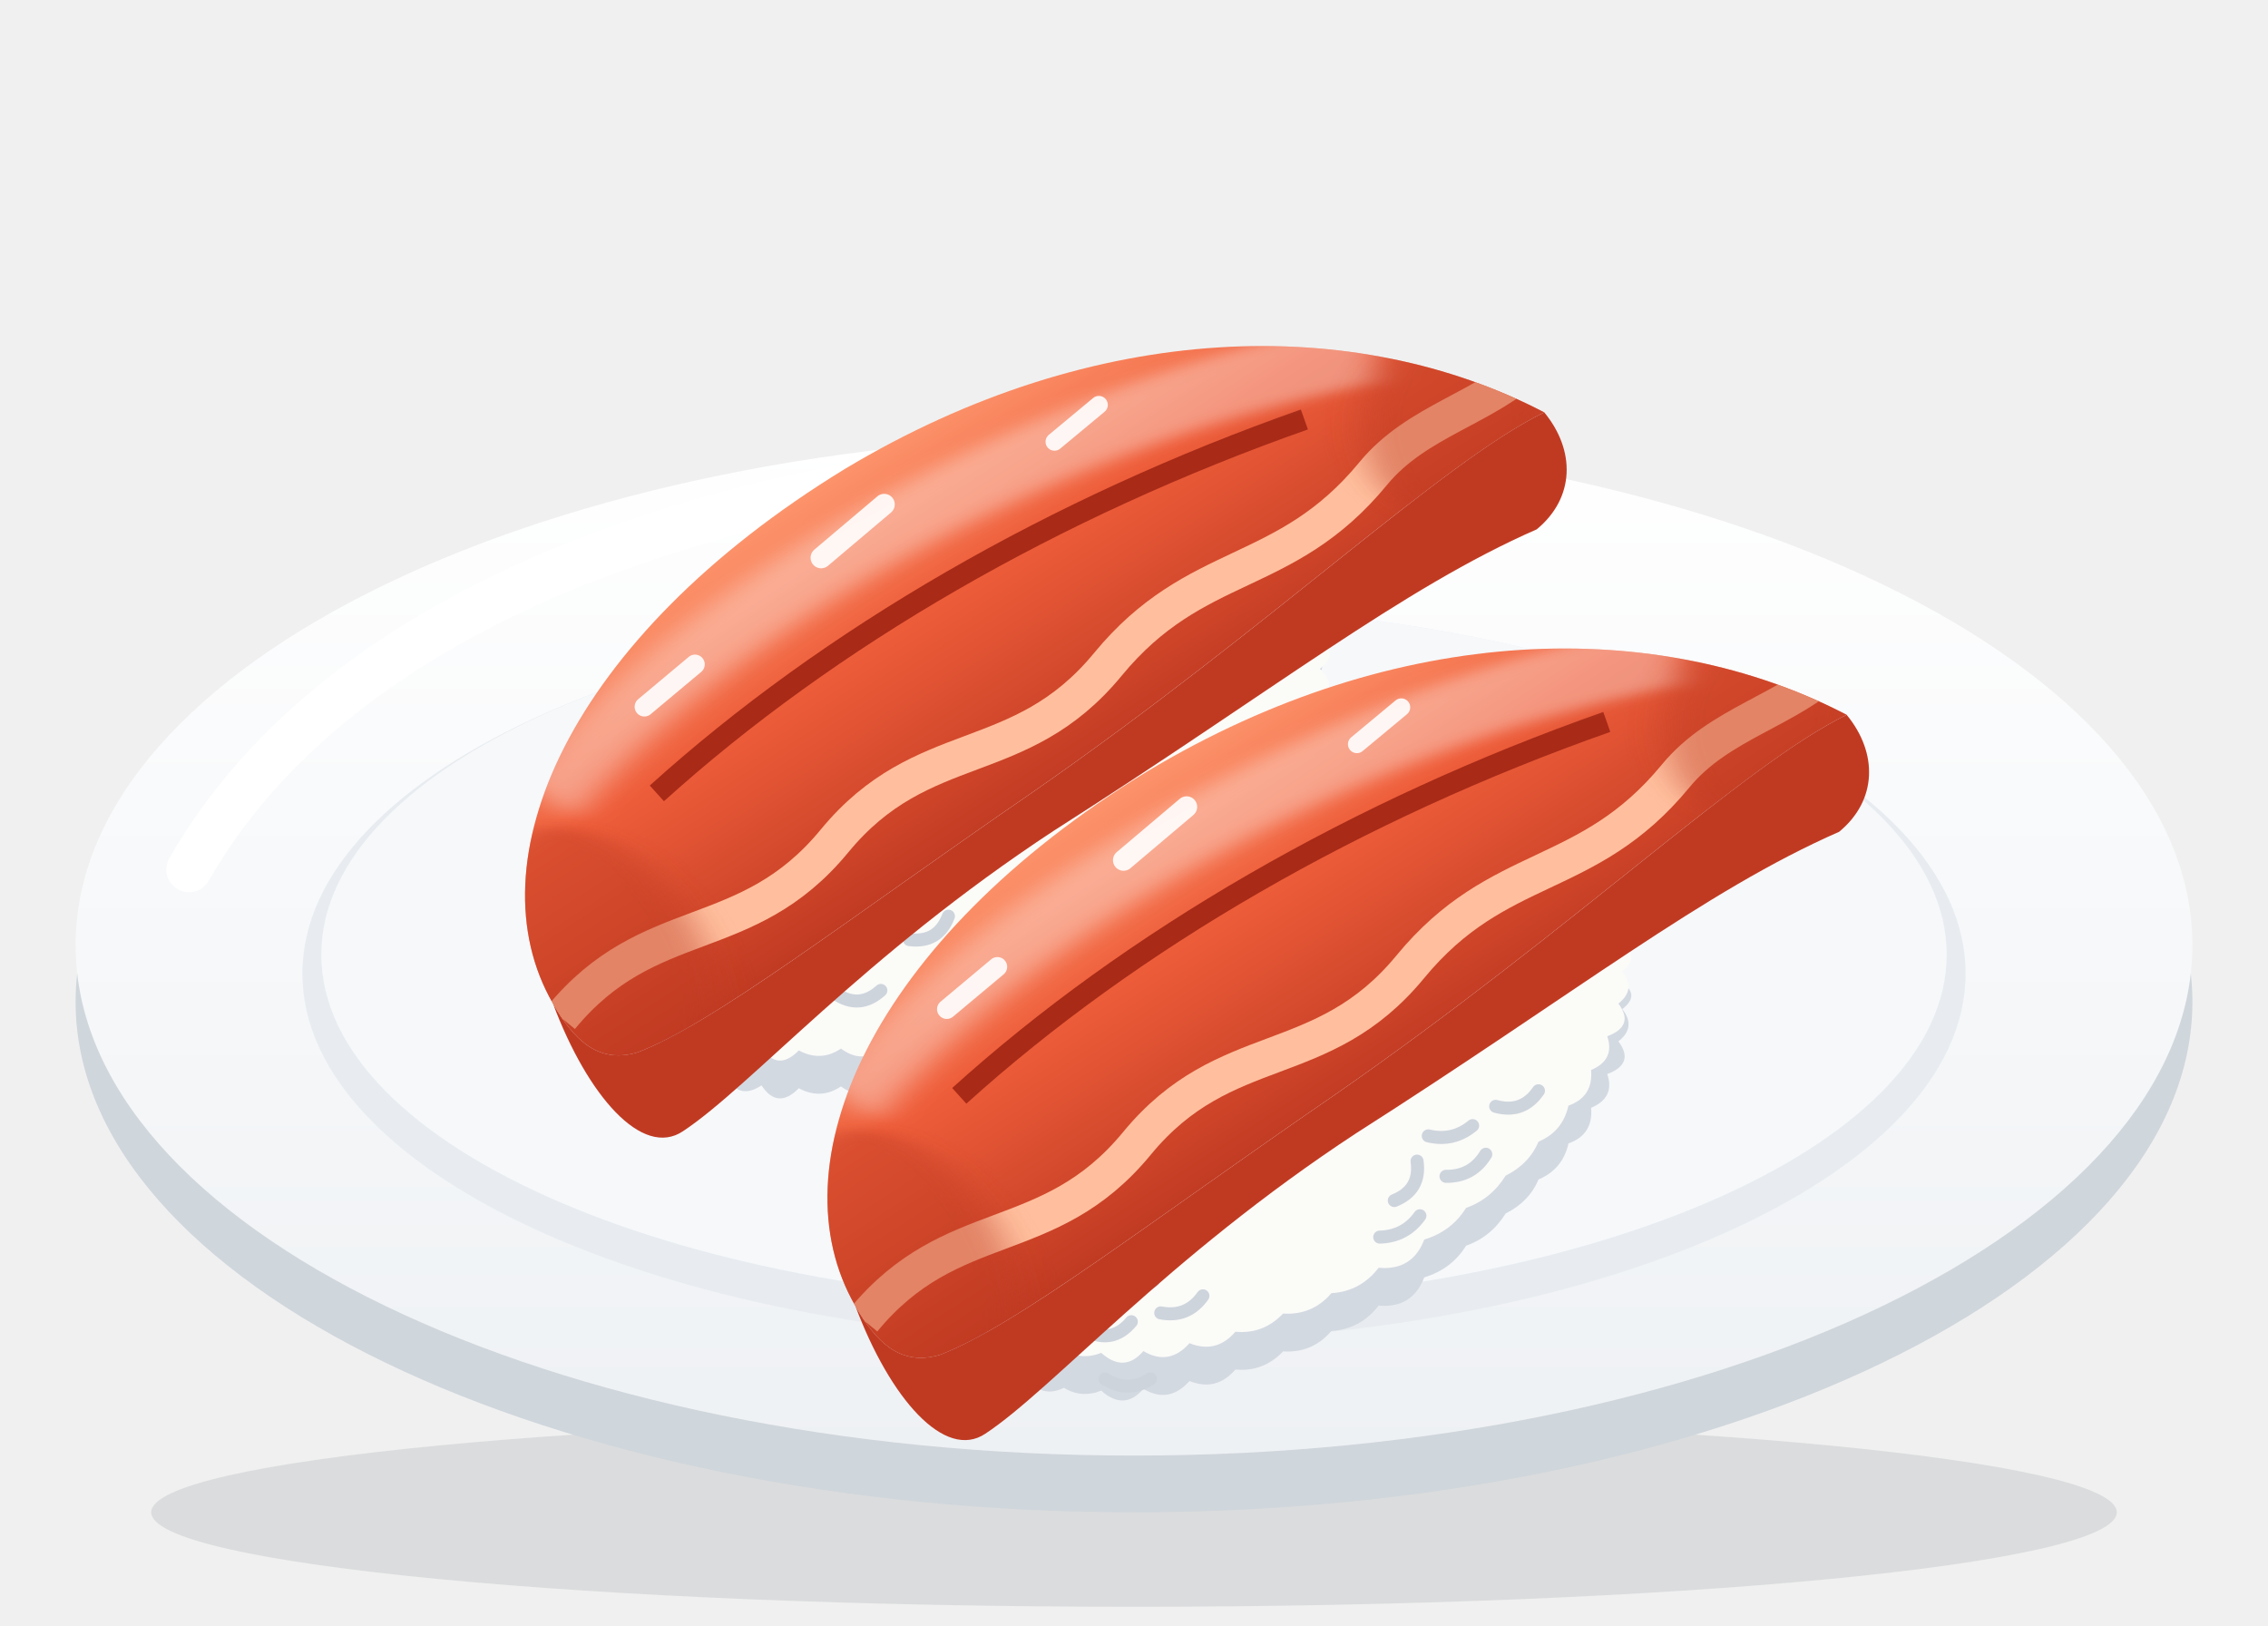
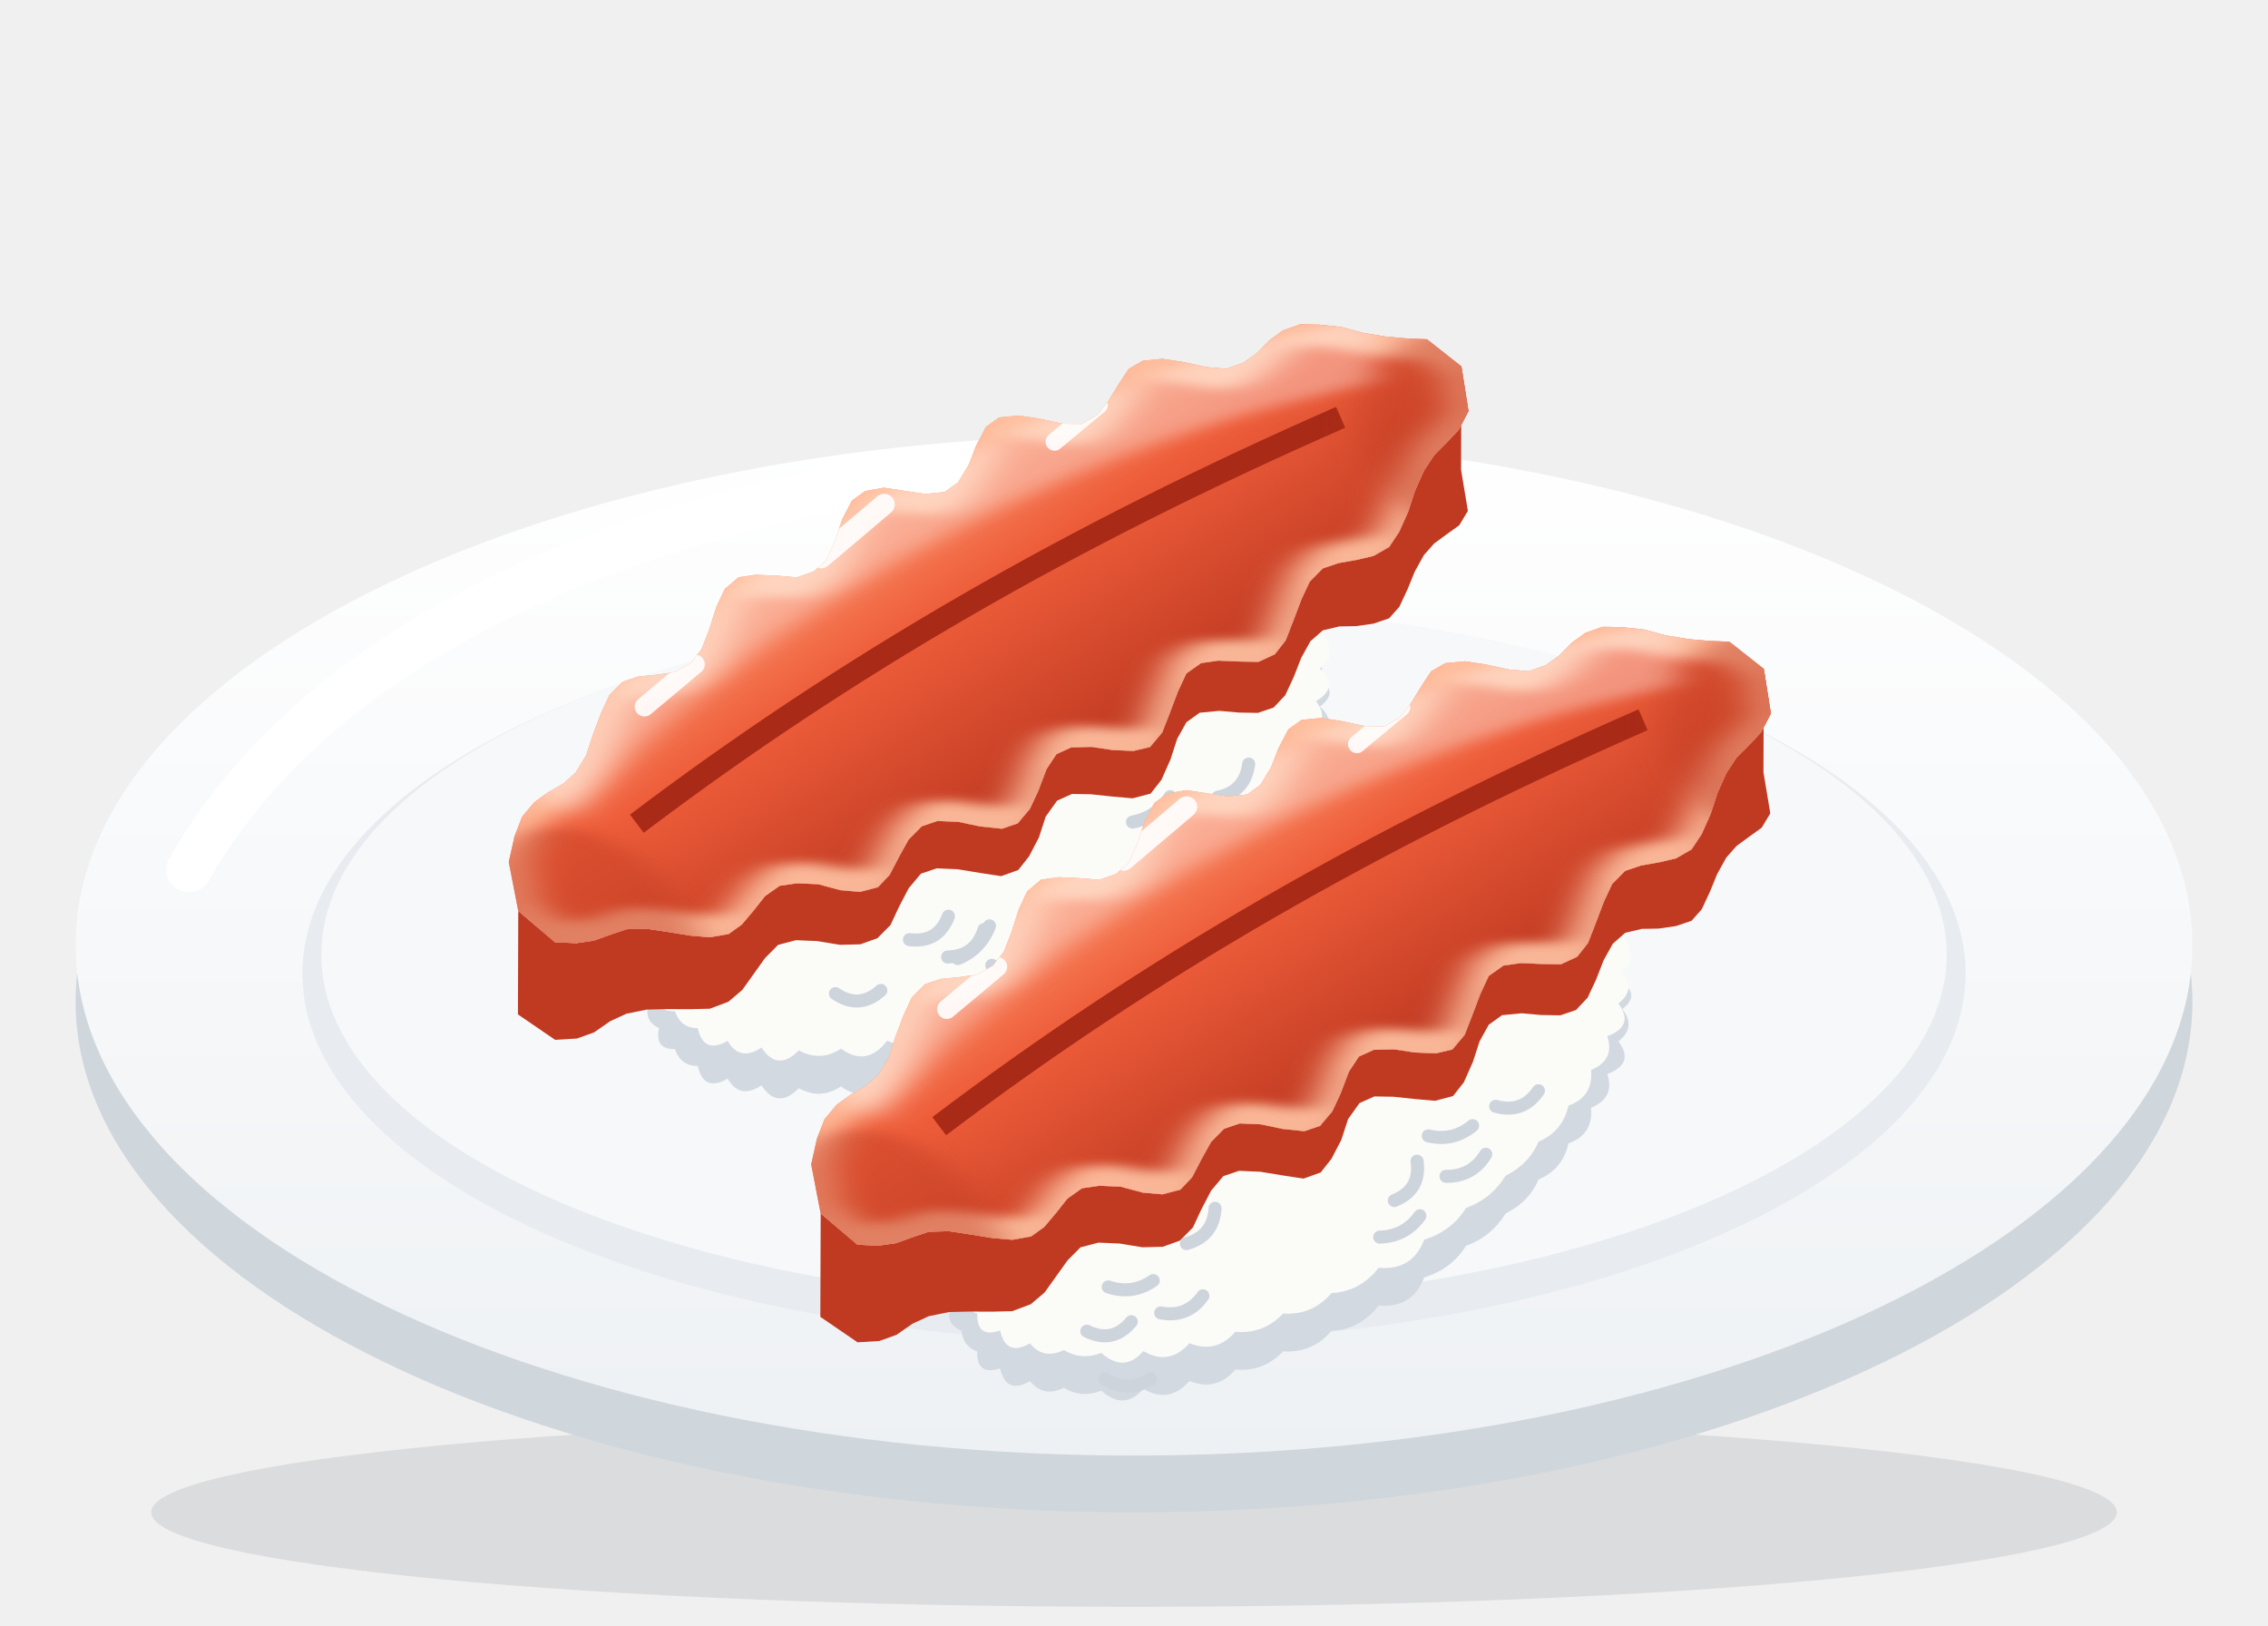
<svg xmlns="http://www.w3.org/2000/svg" viewBox="0 10 120 86">
  <defs>
    <filter id="soft" x="-20%" y="-50%" width="140%" height="200%">
      <feGaussianBlur stdDeviation="0.8" />
    </filter>
    <linearGradient id="plate" x1="0" y1="0" x2="0" y2="1">
      <stop offset="0" stop-color="#ffffff" />
      <stop offset="1" stop-color="#eef1f4" />
    </linearGradient>
    <linearGradient id="t" x1="0" y1="0" x2="0.15" y2="1">
      <stop offset="0" stop-color="#ff9d74" />
      <stop offset="0.45" stop-color="#ee5d3a" />
      <stop offset="1" stop-color="#c03a22" />
    </linearGradient>
  </defs>
  <ellipse cx="60" cy="90" rx="52" ry="5" fill="#1c2b36" opacity="0.10" />
  <ellipse cx="60" cy="63" rx="56" ry="27" fill="#cfd6dc" />
  <ellipse cx="60" cy="60" rx="56" ry="27" fill="url(#plate)" />
  <ellipse cx="60" cy="61.5" rx="44" ry="19.5" fill="#e8ecf0" />
  <ellipse cx="60" cy="60.5" rx="43" ry="18.5" fill="#f6f8fa" />
  <path d="M10 56 C18 42 38 35 60 34" fill="none" stroke="#fff" stroke-width="2.4" stroke-linecap="round" />
  <g transform="translate(52 54.5) rotate(-30) scale(0.86)">
    <path d="M23 0 Q24.2 1 22.8 1.6 Q23.7 3 22.1 3.2 Q22.6 4.8 20.9 4.8 Q21.1 6.5 19.3 6.2 Q19.2 8 17.4 7.5 Q16.7 9 15.1 8.7 Q14.2 10.2 12.4 9.7 Q11.2 10.8 9.6 10.5 Q8.2 11.8 6.5 11 Q5 12.3 3.3 11.4 Q1.7 12.5 0 11.5 Q-1.7 12.7 -3.3 11.4 Q-5 12.3 -6.5 11 Q-8.3 12.1 -9.6 10.5 Q-11.3 11.1 -12.4 9.7 Q-14.3 10.5 -15.1 8.7 Q-16.6 8.8 -17.4 7.5 Q-19.2 8 -19.3 6.2 Q-20.9 6.3 -20.9 4.8 Q-22.6 4.8 -22.1 3.2 Q-23 2.7 -22.8 1.6 Q-23.9 1 -23 0 Q-23.6 -0.9 -22.8 -1.6 Q-23.6 -2.9 -22.1 -3.2 Q-22.3 -4.6 -20.9 -4.8 Q-20.6 -6 -19.3 -6.2 Q-18.8 -7.5 -17.4 -7.5 Q-16.8 -9.3 -15.1 -8.7 Q-14.2 -10.5 -12.4 -9.7 Q-11.3 -11 -9.6 -10.5 Q-8.2 -11.4 -6.5 -11 Q-5 -12 -3.3 -11.4 Q-1.7 -12.3 -0 -11.5 Q1.7 -12.5 3.3 -11.4 Q4.9 -11.7 6.5 -11 Q8.3 -12.2 9.6 -10.5 Q11.2 -10.9 12.4 -9.7 Q14.2 -10.4 15.1 -8.7 Q16.5 -8.6 17.4 -7.5 Q19 -7.8 19.3 -6.2 Q20.7 -6.1 20.9 -4.8 Q21.9 -4.3 22.1 -3.2 Q23.7 -3 22.8 -1.6 Q24.3 -1 23 0 Z" fill="#d3d9e1" />
  </g>
  <g transform="translate(52 52.5) rotate(-30) scale(0.86)">
    <path d="M23 0 Q24.2 1 22.8 1.6 Q23.7 3 22.1 3.2 Q22.6 4.8 20.9 4.8 Q21.1 6.5 19.3 6.2 Q19.2 8 17.4 7.5 Q16.7 9 15.1 8.7 Q14.2 10.2 12.4 9.7 Q11.2 10.8 9.6 10.5 Q8.2 11.8 6.5 11 Q5 12.3 3.3 11.4 Q1.7 12.5 0 11.5 Q-1.7 12.7 -3.3 11.4 Q-5 12.3 -6.5 11 Q-8.3 12.1 -9.6 10.5 Q-11.3 11.1 -12.4 9.7 Q-14.3 10.5 -15.1 8.7 Q-16.6 8.8 -17.4 7.5 Q-19.2 8 -19.3 6.2 Q-20.9 6.3 -20.9 4.8 Q-22.6 4.8 -22.1 3.2 Q-23 2.7 -22.8 1.6 Q-23.9 1 -23 0 Q-23.6 -0.9 -22.8 -1.6 Q-23.6 -2.9 -22.1 -3.2 Q-22.3 -4.6 -20.9 -4.8 Q-20.6 -6 -19.3 -6.2 Q-18.8 -7.5 -17.4 -7.5 Q-16.8 -9.3 -15.1 -8.7 Q-14.2 -10.5 -12.4 -9.7 Q-11.3 -11 -9.6 -10.5 Q-8.2 -11.4 -6.5 -11 Q-5 -12 -3.3 -11.4 Q-1.7 -12.3 -0 -11.5 Q1.7 -12.5 3.3 -11.4 Q4.9 -11.7 6.5 -11 Q8.3 -12.2 9.6 -10.5 Q11.2 -10.9 12.4 -9.7 Q14.2 -10.4 15.1 -8.7 Q16.5 -8.6 17.4 -7.5 Q19 -7.8 19.3 -6.2 Q20.7 -6.1 20.9 -4.8 Q21.9 -4.3 22.1 -3.2 Q23.7 -3 22.8 -1.6 Q24.3 -1 23 0 Z" fill="#fbfbf8" />
  </g>
  <g transform="translate(52 50.5) rotate(-30) scale(0.86)">
    <path d="M23 0 Q24.2 1 22.8 1.6 Q23.7 3 22.1 3.2 Q22.6 4.8 20.9 4.8 Q21.1 6.5 19.3 6.2 Q19.2 8 17.4 7.5 Q16.7 9 15.1 8.7 Q14.2 10.2 12.4 9.7 Q11.2 10.8 9.6 10.5 Q8.2 11.8 6.5 11 Q5 12.3 3.3 11.4 Q1.7 12.5 0 11.5 Q-1.7 12.7 -3.3 11.4 Q-5 12.3 -6.5 11 Q-8.3 12.1 -9.6 10.5 Q-11.3 11.1 -12.4 9.7 Q-14.3 10.5 -15.1 8.7 Q-16.6 8.8 -17.4 7.5 Q-19.2 8 -19.3 6.2 Q-20.9 6.3 -20.9 4.8 Q-22.6 4.8 -22.1 3.2 Q-23 2.7 -22.8 1.6 Q-23.9 1 -23 0 Q-23.6 -0.9 -22.8 -1.6 Q-23.6 -2.9 -22.1 -3.2 Q-22.3 -4.6 -20.9 -4.8 Q-20.6 -6 -19.3 -6.2 Q-18.8 -7.5 -17.4 -7.5 Q-16.8 -9.3 -15.1 -8.7 Q-14.2 -10.5 -12.4 -9.7 Q-11.3 -11 -9.6 -10.5 Q-8.2 -11.4 -6.5 -11 Q-5 -12 -3.3 -11.4 Q-1.7 -12.3 -0 -11.5 Q1.7 -12.5 3.3 -11.4 Q4.9 -11.7 6.5 -11 Q8.3 -12.2 9.6 -10.5 Q11.2 -10.9 12.4 -9.7 Q14.2 -10.4 15.1 -8.7 Q16.5 -8.6 17.4 -7.5 Q19 -7.8 19.3 -6.2 Q20.7 -6.1 20.9 -4.8 Q21.9 -4.3 22.1 -3.2 Q23.7 -3 22.8 -1.6 Q24.3 -1 23 0 Z" fill="#fbfbf8" />
  </g>
  <g transform="translate(52 48.5) rotate(-30) scale(0.86)">
    <path d="M23 0 Q24.2 1 22.8 1.6 Q23.7 3 22.1 3.2 Q22.6 4.8 20.9 4.8 Q21.1 6.5 19.3 6.2 Q19.2 8 17.4 7.5 Q16.7 9 15.1 8.7 Q14.2 10.2 12.4 9.7 Q11.2 10.8 9.6 10.5 Q8.2 11.8 6.5 11 Q5 12.3 3.3 11.4 Q1.7 12.5 0 11.5 Q-1.7 12.7 -3.3 11.4 Q-5 12.3 -6.5 11 Q-8.3 12.1 -9.6 10.5 Q-11.3 11.1 -12.4 9.7 Q-14.3 10.5 -15.1 8.7 Q-16.6 8.8 -17.4 7.5 Q-19.2 8 -19.3 6.2 Q-20.9 6.3 -20.9 4.8 Q-22.6 4.8 -22.1 3.2 Q-23 2.7 -22.8 1.6 Q-23.9 1 -23 0 Q-23.6 -0.9 -22.8 -1.6 Q-23.6 -2.9 -22.1 -3.2 Q-22.3 -4.6 -20.9 -4.8 Q-20.6 -6 -19.3 -6.2 Q-18.8 -7.5 -17.4 -7.5 Q-16.8 -9.3 -15.1 -8.7 Q-14.2 -10.5 -12.4 -9.7 Q-11.3 -11 -9.6 -10.5 Q-8.2 -11.4 -6.5 -11 Q-5 -12 -3.3 -11.4 Q-1.7 -12.3 -0 -11.5 Q1.7 -12.5 3.3 -11.4 Q4.9 -11.7 6.5 -11 Q8.3 -12.2 9.6 -10.5 Q11.2 -10.9 12.4 -9.7 Q14.2 -10.4 15.1 -8.7 Q16.5 -8.6 17.4 -7.5 Q19 -7.8 19.3 -6.2 Q20.7 -6.1 20.9 -4.8 Q21.9 -4.3 22.1 -3.2 Q23.7 -3 22.8 -1.6 Q24.3 -1 23 0 Z" fill="#fbfbf8" />
  </g>
  <g transform="translate(52 52.5) rotate(-30) scale(0.86)">
    <path d="M9.6 9.4 q1.4 1.2 2.8 0" transform="rotate(-25 9.6 9.4)" fill="none" stroke="#cdd4dc" stroke-width="0.8" stroke-linecap="round" />
    <path d="M12.7 6.9 q1.4 1 2.8 0" transform="rotate(-17 12.7 6.9)" fill="none" stroke="#cdd4dc" stroke-width="0.8" stroke-linecap="round" />
    <path d="M-4.5 8.9 q1.4 0.8 2.8 0" transform="rotate(30 -4.5 8.9)" fill="none" stroke="#cdd4dc" stroke-width="0.8" stroke-linecap="round" />
    <path d="M9.1 7.6 q1.4 1.1 2.8 0" transform="rotate(6 9.1 7.6)" fill="none" stroke="#cdd4dc" stroke-width="0.8" stroke-linecap="round" />
    <path d="M-8.1 5 q1.4 1.1 2.8 0" transform="rotate(-1 -8.1 5)" fill="none" stroke="#cdd4dc" stroke-width="0.8" stroke-linecap="round" />
    <path d="M1.2 9.3 q1.4 0.6 2.8 0" transform="rotate(4 1.2 9.3)" fill="none" stroke="#cdd4dc" stroke-width="0.8" stroke-linecap="round" />
    <path d="M-6.6 7.1 q1.4 1 2.8 0" transform="rotate(-7 -6.6 7.1)" fill="none" stroke="#cdd4dc" stroke-width="0.8" stroke-linecap="round" />
    <path d="M-13.7 5.6 q1.4 1.1 2.8 0" transform="rotate(26 -13.7 5.6)" fill="none" stroke="#cdd4dc" stroke-width="0.8" stroke-linecap="round" />
    <path d="M7.4 5.6 q1.4 0.6 2.8 0" transform="rotate(-4 7.4 5.6)" fill="none" stroke="#cdd4dc" stroke-width="0.8" stroke-linecap="round" />
    <path d="M-6.1 7.5 q1.4 0.6 2.8 0" transform="rotate(-16 -6.1 7.5)" fill="none" stroke="#cdd4dc" stroke-width="0.8" stroke-linecap="round" />
  </g>
  <g transform="translate(52 44) rotate(-30) scale(0.86)">
-     <path d="M-34 6 C-34 8.5 -33.5 10.6 -31 11.2 C-26 12 -16 10.6 -2 9.5 C16 8 30 4.5 37 5 C37.5 8 36 10.5 33 11 C24 10 14 11.5 -2 12.2 C-16 13 -26 16.5 -31 16.8 C-34 17 -35 12 -34 6 Z" fill="#c03a22" />
+     <path d="M-33 0 L-32 2.8 L-30.9 3.5 L-29.9 3.9 L-28.8 4.1 L-27.8 4.3 L-26.7 4.9 L-25.7 5.7 L-24.6 6.6 L-23.6 7.3 L-22.5 7.7 L-21.5 7.6 L-20.4 7.2 L-19.4 6.8 L-18.3 6.7 L-17.3 7.1 L-16.2 7.8 L-15.2 8.8 L-14.2 9.5 L-13.1 9.8 L-12.1 9.5 L-11 8.8 L-10 8.2 L-8.9 7.9 L-7.9 8.1 L-6.8 8.8 L-5.8 9.7 L-4.7 10.5 L-3.7 10.7 L-2.6 10.3 L-1.6 9.6 L-0.5 8.7 L0.5 8.2 L1.5 8.3 L2.6 8.9 L3.6 9.7 L4.7 10.4 L5.7 10.7 L6.8 10.3 L7.8 9.5 L8.9 8.6 L9.9 7.9 L11 7.8 L12 8.2 L13.1 8.9 L14.1 9.5 L15.2 9.6 L16.2 9.2 L17.2 8.4 L18.3 7.5 L19.3 6.8 L20.4 6.5 L21.4 6.7 L22.5 7.1 L23.5 7.4 L24.6 7.4 L25.6 6.9 L26.7 6.1 L27.7 5.2 L28.8 4.4 L29.8 3.9 L30.9 3.6 L31.9 3.3 L33 2.6 L34 0 L30.8 5.5 L29.9 7.9 L29 8.4 L28 8.5 L27.1 8.6 L26.2 8.9 L25.2 9.5 L24.3 10.2 L23.3 10.9 L22.4 11.2 L21.4 11 L20.4 10.6 L19.5 10.1 L18.5 9.8 L17.5 10 L16.5 10.6 L15.5 11.4 L14.5 12.1 L13.5 12.4 L12.5 12.2 L11.5 11.6 L10.5 10.9 L9.4 10.4 L8.4 10.5 L7.4 11.1 L6.4 12 L5.3 12.8 L4.3 13.2 L3.2 12.9 L2.2 12.2 L1.1 11.4 L0.1 10.8 L-0.9 10.7 L-2 11.2 L-3 12.1 L-4.1 12.8 L-5.1 13.2 L-6.2 13 L-7.2 12.2 L-8.3 11.3 L-9.4 10.6 L-10.4 10.4 L-11.5 10.8 L-12.6 11.5 L-13.6 12.2 L-14.7 12.5 L-15.8 12.3 L-16.9 11.7 L-18 10.8 L-19.1 10.1 L-20.2 9.8 L-21.3 10.1 L-22.4 10.6 L-23.5 11.1 L-24.6 11.3 L-25.8 11.1 L-26.9 10.5 L-28.1 9.8 L-29.2 9.2 L-30.4 8.8 L-31.5 8.7 L-32.7 8.8 L-33.8 8.6 L-35 8 L-36.2 5.5 Z" fill="#c03a22" />
  </g>
  <g transform="translate(52 44) rotate(-30) scale(0.86)">
    <clipPath id="c0">
-       <path d="M-34 6 C-34 -4 -22 -13 -2 -13.5 C16 -13.8 30 -6 37 5 C30 4.5 16 8 -2 9.5 C-16 10.6 -26 12 -31 11.2 C-33.5 10.6 -34 8.5 -34 6 Z" />
+       <path d="M-33 -0 L-32 -2.9 L-30.9 -4.1 L-29.9 -4.9 L-28.8 -5.3 L-27.8 -5.4 L-26.7 -5.4 L-25.7 -5.6 L-24.6 -6.2 L-23.6 -7.1 L-22.5 -8 L-21.5 -8.7 L-20.4 -9 L-19.4 -8.8 L-18.3 -8.3 L-17.3 -7.9 L-16.2 -7.9 L-15.2 -8.3 L-14.2 -9.1 L-13.1 -10.1 L-12.1 -10.8 L-11 -11 L-10 -10.6 L-8.9 -9.9 L-7.9 -9.2 L-6.8 -9 L-5.8 -9.2 L-4.7 -10 L-3.7 -10.9 L-2.6 -11.6 L-1.6 -11.7 L-0.5 -11.3 L0.5 -10.5 L1.5 -9.7 L2.6 -9.2 L3.6 -9.3 L4.7 -9.9 L5.7 -10.7 L6.8 -11.4 L7.8 -11.5 L8.9 -11 L9.9 -10.2 L11 -9.2 L12 -8.6 L13.1 -8.6 L14.1 -9 L15.2 -9.6 L16.2 -10.1 L17.2 -10.1 L18.3 -9.6 L19.3 -8.8 L20.4 -7.8 L21.4 -7.1 L22.5 -6.9 L23.5 -7 L24.6 -7.3 L25.6 -7.4 L26.7 -7.2 L27.7 -6.6 L28.8 -5.8 L29.8 -4.8 L30.9 -3.9 L31.9 -3.2 L33 -2.5 L34 -0 L34 0 L33 2.6 L31.9 3.3 L30.9 3.6 L29.8 3.9 L28.8 4.4 L27.7 5.2 L26.7 6.1 L25.6 6.9 L24.6 7.4 L23.5 7.4 L22.5 7.1 L21.4 6.7 L20.4 6.5 L19.3 6.8 L18.3 7.5 L17.2 8.4 L16.2 9.2 L15.2 9.6 L14.1 9.5 L13.1 8.9 L12 8.2 L11 7.8 L9.9 7.9 L8.9 8.6 L7.8 9.5 L6.8 10.3 L5.7 10.7 L4.7 10.4 L3.6 9.7 L2.6 8.9 L1.5 8.3 L0.5 8.2 L-0.5 8.7 L-1.6 9.6 L-2.6 10.3 L-3.7 10.7 L-4.7 10.5 L-5.8 9.7 L-6.8 8.8 L-7.9 8.1 L-8.9 7.9 L-10 8.2 L-11 8.8 L-12.1 9.5 L-13.1 9.8 L-14.2 9.5 L-15.2 8.8 L-16.2 7.8 L-17.3 7.1 L-18.3 6.7 L-19.4 6.8 L-20.4 7.2 L-21.5 7.6 L-22.5 7.7 L-23.6 7.3 L-24.6 6.6 L-25.7 5.7 L-26.7 4.9 L-27.8 4.3 L-28.8 4.1 L-29.9 3.9 L-30.9 3.5 L-32 2.8 L-33 0 Z" />
    </clipPath>
-     <path d="M-34 6 C-34 -4 -22 -13 -2 -13.5 C16 -13.8 30 -6 37 5 C30 4.5 16 8 -2 9.5 C-16 10.6 -26 12 -31 11.2 C-33.5 10.6 -34 8.5 -34 6 Z" fill="url(#t)" />
+     <path d="M-33 -0 L-32 -2.9 L-30.9 -4.1 L-29.9 -4.9 L-28.8 -5.3 L-27.8 -5.4 L-26.7 -5.4 L-25.7 -5.6 L-24.6 -6.2 L-23.6 -7.1 L-22.5 -8 L-21.5 -8.7 L-20.4 -9 L-19.4 -8.8 L-18.3 -8.3 L-17.3 -7.9 L-16.2 -7.9 L-15.2 -8.3 L-14.2 -9.1 L-13.1 -10.1 L-12.1 -10.8 L-11 -11 L-10 -10.6 L-8.9 -9.9 L-7.9 -9.2 L-6.8 -9 L-5.8 -9.2 L-4.7 -10 L-3.7 -10.9 L-2.6 -11.6 L-1.6 -11.7 L-0.5 -11.3 L0.5 -10.5 L1.5 -9.7 L2.6 -9.2 L3.6 -9.3 L4.7 -9.9 L5.7 -10.7 L6.8 -11.4 L7.8 -11.5 L8.9 -11 L9.9 -10.2 L11 -9.2 L12 -8.6 L13.1 -8.6 L14.1 -9 L15.2 -9.6 L16.2 -10.1 L17.2 -10.1 L18.3 -9.6 L19.3 -8.8 L20.4 -7.8 L21.4 -7.1 L22.5 -6.9 L23.5 -7 L24.6 -7.3 L25.6 -7.4 L26.7 -7.2 L27.7 -6.6 L28.8 -5.8 L29.8 -4.8 L30.9 -3.9 L31.9 -3.2 L33 -2.5 L34 -0 L34 0 L33 2.6 L31.9 3.3 L30.9 3.6 L29.8 3.9 L28.8 4.4 L27.7 5.2 L26.7 6.1 L25.6 6.9 L24.6 7.4 L23.5 7.4 L22.5 7.1 L21.4 6.7 L20.4 6.5 L19.3 6.8 L18.3 7.5 L17.2 8.4 L16.2 9.2 L15.2 9.6 L14.1 9.5 L13.1 8.9 L12 8.2 L11 7.8 L9.9 7.9 L8.9 8.6 L7.8 9.5 L6.8 10.3 L5.7 10.7 L4.7 10.4 L3.6 9.7 L2.6 8.9 L1.5 8.3 L0.5 8.2 L-0.5 8.7 L-1.6 9.6 L-2.6 10.3 L-3.7 10.7 L-4.7 10.5 L-5.8 9.7 L-6.8 8.8 L-7.9 8.1 L-8.9 7.9 L-10 8.2 L-11 8.8 L-12.1 9.5 L-13.1 9.8 L-14.2 9.5 L-15.2 8.8 L-16.2 7.8 L-17.3 7.1 L-18.3 6.7 L-19.4 6.8 L-20.4 7.2 L-21.5 7.6 L-22.5 7.7 L-23.6 7.3 L-24.6 6.6 L-25.7 5.7 L-26.7 4.9 L-27.8 4.3 L-28.8 4.1 L-29.9 3.9 L-30.9 3.5 L-32 2.8 L-33 0 Z" fill="url(#t)" />
    <g clip-path="url(#c0)">
-       <path d="M-34 7 C-26 4 -22 9 -14 6 C-6 3 -2 8 6 5 C14 2 18 6 26 3 C30 1.5 34 3 38 2" fill="none" stroke="#ffbf9e" stroke-width="2.2" />
-       <path d="M-22 -2 C-8 -5 8 -5 24 -2" fill="none" stroke="#a82a17" stroke-width="1.3" />
+       <path d="M-33 -0 L-32 -2.9 L-30.9 -4.1 L-29.9 -4.9 L-28.8 -5.3 L-27.8 -5.4 L-26.7 -5.4 L-25.7 -5.6 L-24.6 -6.2 L-23.6 -7.1 L-22.5 -8 L-21.5 -8.7 L-20.4 -9 L-19.4 -8.8 L-18.3 -8.3 L-17.3 -7.9 L-16.2 -7.9 L-15.2 -8.3 L-14.2 -9.1 L-13.1 -10.1 L-12.1 -10.8 L-11 -11 L-10 -10.6 L-8.9 -9.9 L-7.9 -9.2 L-6.8 -9 L-5.8 -9.2 L-4.7 -10 L-3.7 -10.9 L-2.6 -11.6 L-1.6 -11.7 L-0.5 -11.3 L0.5 -10.5 L1.5 -9.7 L2.6 -9.2 L3.6 -9.3 L4.7 -9.9 L5.7 -10.7 L6.8 -11.4 L7.8 -11.5 L8.9 -11 L9.9 -10.2 L11 -9.2 L12 -8.6 L13.1 -8.6 L14.1 -9 L15.2 -9.6 L16.2 -10.1 L17.2 -10.1 L18.3 -9.6 L19.3 -8.8 L20.4 -7.8 L21.4 -7.1 L22.5 -6.9 L23.5 -7 L24.6 -7.3 L25.6 -7.4 L26.7 -7.2 L27.7 -6.6 L28.8 -5.8 L29.8 -4.8 L30.9 -3.9 L31.9 -3.2 L33 -2.5 L34 -0 L34 0 L33 2.6 L31.9 3.3 L30.9 3.6 L29.8 3.9 L28.8 4.4 L27.7 5.2 L26.7 6.1 L25.6 6.9 L24.6 7.4 L23.5 7.4 L22.5 7.1 L21.4 6.7 L20.4 6.5 L19.3 6.8 L18.3 7.5 L17.2 8.4 L16.2 9.2 L15.2 9.6 L14.1 9.5 L13.1 8.9 L12 8.2 L11 7.8 L9.9 7.9 L8.9 8.6 L7.8 9.5 L6.8 10.3 L5.7 10.7 L4.7 10.4 L3.6 9.7 L2.6 8.9 L1.5 8.3 L0.5 8.2 L-0.5 8.7 L-1.6 9.6 L-2.6 10.3 L-3.7 10.7 L-4.7 10.5 L-5.8 9.7 L-6.8 8.8 L-7.9 8.1 L-8.9 7.9 L-10 8.2 L-11 8.8 L-12.1 9.5 L-13.1 9.8 L-14.2 9.5 L-15.2 8.8 L-16.2 7.8 L-17.3 7.1 L-18.3 6.7 L-19.4 6.8 L-20.4 7.2 L-21.5 7.6 L-22.5 7.7 L-23.6 7.3 L-24.6 6.6 L-25.7 5.7 L-26.7 4.9 L-27.8 4.3 L-28.8 4.1 L-29.9 3.9 L-30.9 3.5 L-32 2.8 L-33 0 Z" fill="none" stroke="#ffc3a3" stroke-width="2.6" opacity="0.9" filter="url(#soft)" />
+       <path d="M-24 -1 C-8 -3 8 -3 26 -1" fill="none" stroke="#a82a17" stroke-width="1.4" />
      <path d="M-28 -5 C-14 -10.5 10 -10.5 30 -3.5" fill="none" stroke="#ffffff" stroke-width="4" opacity="0.35" filter="url(#soft)" />
      <path d="M-20 -7 l4 -0.7" stroke="#fff" stroke-width="1.2" stroke-linecap="round" opacity="0.9" />
      <path d="M-6 -9.5 l5 -0.9" stroke="#fff" stroke-width="1.3" stroke-linecap="round" opacity="0.9" />
      <path d="M10 -8.5 l3.5 -0.6" stroke="#fff" stroke-width="1.1" stroke-linecap="round" opacity="0.9" />
      <ellipse cx="-31" cy="6" rx="7" ry="10" fill="#c03a22" opacity="0.45" filter="url(#soft)" />
      <ellipse cx="32" cy="3" rx="6" ry="6" fill="#c03a22" opacity="0.45" filter="url(#soft)" />
    </g>
  </g>
  <g transform="translate(68 70.5) rotate(-30) scale(0.86)">
    <path d="M23 0 Q23.4 0.9 22.8 1.6 Q23.6 3 22.1 3.2 Q22.3 4.6 20.9 4.8 Q21.1 6.5 19.3 6.2 Q19 7.7 17.4 7.5 Q16.7 9 15.1 8.7 Q14 9.9 12.4 9.7 Q11.2 10.6 9.6 10.5 Q8.1 11.3 6.5 11 Q5 11.8 3.3 11.4 Q1.7 12.7 0 11.5 Q-1.7 12.2 -3.3 11.4 Q-5 12 -6.5 11 Q-8.2 11.5 -9.6 10.5 Q-11.3 11.1 -12.4 9.7 Q-14.2 10.3 -15.1 8.7 Q-16.8 9.3 -17.4 7.5 Q-18.7 7.3 -19.3 6.2 Q-20.7 6.1 -20.9 4.8 Q-22.6 4.8 -22.1 3.2 Q-23.6 2.9 -22.8 1.6 Q-23.4 0.9 -23 0 Q-23.7 -0.9 -22.8 -1.6 Q-23.6 -2.9 -22.1 -3.2 Q-22.5 -4.7 -20.9 -4.8 Q-21.2 -6.6 -19.3 -6.2 Q-19 -7.8 -17.4 -7.5 Q-16.6 -8.9 -15.1 -8.7 Q-14.2 -10.3 -12.4 -9.7 Q-11.2 -10.9 -9.6 -10.5 Q-8.2 -11.5 -6.5 -11 Q-5 -12.4 -3.3 -11.4 Q-1.7 -12.9 -0 -11.5 Q1.7 -12.1 3.3 -11.4 Q5 -12.4 6.5 -11 Q8.2 -11.7 9.6 -10.5 Q11.2 -10.9 12.4 -9.7 Q14.1 -10 15.1 -8.7 Q16.8 -9.2 17.4 -7.5 Q19.2 -8 19.3 -6.2 Q20.9 -6.3 20.9 -4.8 Q22.6 -4.8 22.1 -3.2 Q23.6 -2.9 22.8 -1.6 Q23.8 -0.9 23 0 Z" fill="#d3d9e1" />
  </g>
  <g transform="translate(68 68.5) rotate(-30) scale(0.86)">
    <path d="M23 0 Q23.4 0.9 22.8 1.6 Q23.6 3 22.1 3.2 Q22.3 4.6 20.9 4.8 Q21.1 6.5 19.3 6.2 Q19 7.7 17.4 7.5 Q16.7 9 15.1 8.7 Q14 9.9 12.4 9.7 Q11.2 10.6 9.6 10.5 Q8.1 11.3 6.5 11 Q5 11.8 3.3 11.4 Q1.7 12.7 0 11.5 Q-1.7 12.2 -3.3 11.4 Q-5 12 -6.5 11 Q-8.2 11.5 -9.6 10.5 Q-11.3 11.1 -12.4 9.7 Q-14.2 10.3 -15.1 8.7 Q-16.8 9.3 -17.4 7.5 Q-18.7 7.3 -19.3 6.2 Q-20.7 6.1 -20.9 4.8 Q-22.6 4.8 -22.1 3.2 Q-23.6 2.9 -22.8 1.6 Q-23.4 0.9 -23 0 Q-23.7 -0.9 -22.8 -1.6 Q-23.6 -2.9 -22.1 -3.2 Q-22.5 -4.7 -20.9 -4.8 Q-21.2 -6.6 -19.3 -6.2 Q-19 -7.8 -17.4 -7.5 Q-16.6 -8.9 -15.1 -8.7 Q-14.2 -10.3 -12.4 -9.7 Q-11.2 -10.9 -9.6 -10.5 Q-8.2 -11.5 -6.5 -11 Q-5 -12.4 -3.3 -11.4 Q-1.7 -12.9 -0 -11.5 Q1.7 -12.1 3.3 -11.4 Q5 -12.4 6.5 -11 Q8.2 -11.7 9.6 -10.5 Q11.2 -10.9 12.4 -9.7 Q14.1 -10 15.1 -8.7 Q16.8 -9.2 17.4 -7.5 Q19.2 -8 19.3 -6.2 Q20.9 -6.3 20.9 -4.8 Q22.6 -4.8 22.1 -3.2 Q23.6 -2.9 22.8 -1.6 Q23.8 -0.9 23 0 Z" fill="#fbfbf8" />
  </g>
  <g transform="translate(68 66.5) rotate(-30) scale(0.86)">
    <path d="M23 0 Q23.4 0.9 22.8 1.6 Q23.6 3 22.1 3.2 Q22.3 4.6 20.9 4.8 Q21.1 6.5 19.3 6.2 Q19 7.7 17.4 7.5 Q16.7 9 15.1 8.7 Q14 9.9 12.4 9.7 Q11.2 10.6 9.6 10.5 Q8.1 11.3 6.5 11 Q5 11.8 3.3 11.4 Q1.7 12.7 0 11.5 Q-1.7 12.2 -3.3 11.4 Q-5 12 -6.5 11 Q-8.2 11.5 -9.6 10.5 Q-11.3 11.1 -12.4 9.7 Q-14.2 10.3 -15.1 8.7 Q-16.8 9.3 -17.4 7.5 Q-18.7 7.3 -19.3 6.2 Q-20.7 6.1 -20.9 4.8 Q-22.6 4.8 -22.1 3.2 Q-23.6 2.9 -22.8 1.6 Q-23.4 0.9 -23 0 Q-23.7 -0.9 -22.8 -1.6 Q-23.6 -2.9 -22.1 -3.2 Q-22.5 -4.7 -20.9 -4.8 Q-21.2 -6.6 -19.3 -6.2 Q-19 -7.8 -17.4 -7.5 Q-16.6 -8.9 -15.1 -8.7 Q-14.2 -10.3 -12.4 -9.7 Q-11.2 -10.9 -9.6 -10.5 Q-8.2 -11.5 -6.5 -11 Q-5 -12.4 -3.3 -11.4 Q-1.7 -12.9 -0 -11.5 Q1.7 -12.1 3.3 -11.4 Q5 -12.4 6.5 -11 Q8.2 -11.7 9.6 -10.5 Q11.2 -10.9 12.4 -9.7 Q14.1 -10 15.1 -8.7 Q16.8 -9.2 17.4 -7.5 Q19.2 -8 19.3 -6.2 Q20.9 -6.3 20.9 -4.8 Q22.6 -4.8 22.1 -3.2 Q23.6 -2.9 22.8 -1.6 Q23.8 -0.9 23 0 Z" fill="#fbfbf8" />
  </g>
  <g transform="translate(68 64.5) rotate(-30) scale(0.86)">
    <path d="M23 0 Q23.4 0.9 22.8 1.6 Q23.6 3 22.1 3.2 Q22.3 4.6 20.9 4.8 Q21.1 6.5 19.3 6.2 Q19 7.7 17.4 7.5 Q16.7 9 15.1 8.7 Q14 9.9 12.4 9.7 Q11.2 10.6 9.6 10.5 Q8.1 11.3 6.5 11 Q5 11.8 3.3 11.4 Q1.7 12.7 0 11.5 Q-1.7 12.2 -3.3 11.4 Q-5 12 -6.5 11 Q-8.2 11.5 -9.6 10.5 Q-11.3 11.1 -12.4 9.7 Q-14.2 10.3 -15.1 8.7 Q-16.8 9.3 -17.4 7.5 Q-18.7 7.3 -19.3 6.2 Q-20.7 6.1 -20.9 4.8 Q-22.6 4.8 -22.1 3.2 Q-23.6 2.9 -22.8 1.6 Q-23.4 0.9 -23 0 Q-23.7 -0.9 -22.8 -1.6 Q-23.6 -2.9 -22.1 -3.2 Q-22.5 -4.7 -20.9 -4.8 Q-21.2 -6.6 -19.3 -6.2 Q-19 -7.8 -17.4 -7.5 Q-16.6 -8.9 -15.1 -8.7 Q-14.2 -10.3 -12.4 -9.7 Q-11.2 -10.9 -9.6 -10.5 Q-8.2 -11.5 -6.5 -11 Q-5 -12.4 -3.3 -11.4 Q-1.7 -12.9 -0 -11.5 Q1.7 -12.1 3.3 -11.4 Q5 -12.4 6.5 -11 Q8.2 -11.7 9.6 -10.5 Q11.2 -10.9 12.4 -9.7 Q14.1 -10 15.1 -8.7 Q16.8 -9.2 17.4 -7.5 Q19.2 -8 19.3 -6.2 Q20.9 -6.3 20.9 -4.8 Q22.6 -4.8 22.1 -3.2 Q23.6 -2.9 22.8 -1.6 Q23.8 -0.9 23 0 Z" fill="#fbfbf8" />
  </g>
  <g transform="translate(68 68.5) rotate(-30) scale(0.86)">
    <path d="M-18 9 q1.4 0.9 2.8 0" transform="rotate(30 -18 9)" fill="none" stroke="#cdd4dc" stroke-width="0.8" stroke-linecap="round" />
    <path d="M-9.5 4.3 q1.4 1 2.8 0" transform="rotate(-21 -9.5 4.3)" fill="none" stroke="#cdd4dc" stroke-width="0.8" stroke-linecap="round" />
    <path d="M-15 4.2 q1.4 0.7 2.8 0" transform="rotate(22 -15 4.2)" fill="none" stroke="#cdd4dc" stroke-width="0.8" stroke-linecap="round" />
    <path d="M1 9.9 q1.4 0.7 2.8 0" transform="rotate(2 1 9.9)" fill="none" stroke="#cdd4dc" stroke-width="0.8" stroke-linecap="round" />
    <path d="M2.9 8.4 q1.4 1.1 2.8 0" transform="rotate(-30 2.9 8.4)" fill="none" stroke="#cdd4dc" stroke-width="0.8" stroke-linecap="round" />
    <path d="M6.4 8.7 q1.4 0.8 2.8 0" transform="rotate(1 6.4 8.7)" fill="none" stroke="#cdd4dc" stroke-width="0.8" stroke-linecap="round" />
    <path d="M-17.5 5.9 q1.4 1.1 2.8 0" transform="rotate(18 -17.5 5.9)" fill="none" stroke="#cdd4dc" stroke-width="0.8" stroke-linecap="round" />
    <path d="M11.2 6.5 q1.4 1 2.8 0" transform="rotate(10 11.2 6.5)" fill="none" stroke="#cdd4dc" stroke-width="0.8" stroke-linecap="round" />
    <path d="M6.7 6 q1.4 0.7 2.8 0" transform="rotate(17 6.7 6)" fill="none" stroke="#cdd4dc" stroke-width="0.8" stroke-linecap="round" />
    <path d="M-13 7.2 q1.4 0.9 2.8 0" transform="rotate(8 -13 7.2)" fill="none" stroke="#cdd4dc" stroke-width="0.8" stroke-linecap="round" />
  </g>
  <g transform="translate(68 60) rotate(-30) scale(0.86)">
-     <path d="M-34 6 C-34 8.5 -33.5 10.6 -31 11.2 C-26 12 -16 10.6 -2 9.5 C16 8 30 4.5 37 5 C37.5 8 36 10.5 33 11 C24 10 14 11.5 -2 12.2 C-16 13 -26 16.5 -31 16.8 C-34 17 -35 12 -34 6 Z" fill="#c03a22" />
+     <path d="M-33 0 L-32 2.8 L-30.9 3.5 L-29.9 3.9 L-28.8 4.1 L-27.8 4.3 L-26.7 4.9 L-25.7 5.7 L-24.6 6.6 L-23.6 7.3 L-22.5 7.7 L-21.5 7.6 L-20.4 7.2 L-19.4 6.8 L-18.3 6.7 L-17.3 7.1 L-16.2 7.8 L-15.2 8.8 L-14.2 9.5 L-13.1 9.8 L-12.1 9.5 L-11 8.8 L-10 8.2 L-8.9 7.9 L-7.9 8.1 L-6.8 8.8 L-5.8 9.7 L-4.7 10.5 L-3.7 10.7 L-2.6 10.3 L-1.6 9.6 L-0.5 8.7 L0.5 8.2 L1.5 8.3 L2.6 8.9 L3.6 9.7 L4.7 10.4 L5.7 10.7 L6.8 10.3 L7.8 9.5 L8.9 8.6 L9.9 7.9 L11 7.8 L12 8.2 L13.1 8.9 L14.1 9.5 L15.2 9.6 L16.2 9.2 L17.2 8.4 L18.3 7.5 L19.3 6.8 L20.4 6.5 L21.4 6.7 L22.5 7.1 L23.5 7.4 L24.6 7.4 L25.6 6.9 L26.7 6.1 L27.7 5.2 L28.8 4.4 L29.8 3.9 L30.9 3.6 L31.9 3.3 L33 2.6 L34 0 L30.8 5.5 L29.9 7.9 L29 8.4 L28 8.5 L27.1 8.6 L26.2 8.9 L25.2 9.5 L24.3 10.2 L23.3 10.9 L22.4 11.2 L21.4 11 L20.4 10.6 L19.5 10.1 L18.5 9.8 L17.5 10 L16.5 10.6 L15.5 11.4 L14.5 12.1 L13.5 12.4 L12.5 12.2 L11.5 11.6 L10.5 10.9 L9.4 10.4 L8.4 10.5 L7.4 11.1 L6.4 12 L5.3 12.8 L4.3 13.2 L3.2 12.9 L2.2 12.2 L1.1 11.4 L0.1 10.8 L-0.9 10.7 L-2 11.2 L-3 12.1 L-4.1 12.8 L-5.1 13.2 L-6.2 13 L-7.2 12.2 L-8.3 11.3 L-9.4 10.6 L-10.4 10.4 L-11.5 10.8 L-12.6 11.5 L-13.6 12.2 L-14.7 12.5 L-15.8 12.3 L-16.9 11.7 L-18 10.8 L-19.1 10.1 L-20.2 9.8 L-21.3 10.1 L-22.4 10.6 L-23.5 11.1 L-24.6 11.3 L-25.8 11.1 L-26.9 10.5 L-28.1 9.8 L-29.2 9.2 L-30.4 8.8 L-31.5 8.7 L-32.7 8.8 L-33.8 8.6 L-35 8 L-36.2 5.5 Z" fill="#c03a22" />
  </g>
  <g transform="translate(68 60) rotate(-30) scale(0.86)">
    <clipPath id="c1">
-       <path d="M-34 6 C-34 -4 -22 -13 -2 -13.5 C16 -13.8 30 -6 37 5 C30 4.5 16 8 -2 9.5 C-16 10.6 -26 12 -31 11.2 C-33.5 10.6 -34 8.5 -34 6 Z" />
+       <path d="M-33 -0 L-32 -2.9 L-30.9 -4.1 L-29.9 -4.9 L-28.8 -5.3 L-27.8 -5.4 L-26.7 -5.4 L-25.7 -5.6 L-24.6 -6.2 L-23.6 -7.1 L-22.5 -8 L-21.5 -8.7 L-20.4 -9 L-19.4 -8.8 L-18.3 -8.3 L-17.3 -7.9 L-16.2 -7.9 L-15.2 -8.3 L-14.2 -9.1 L-13.1 -10.1 L-12.1 -10.8 L-11 -11 L-10 -10.6 L-8.9 -9.9 L-7.9 -9.2 L-6.8 -9 L-5.8 -9.2 L-4.7 -10 L-3.7 -10.9 L-2.6 -11.6 L-1.6 -11.7 L-0.5 -11.3 L0.5 -10.5 L1.5 -9.7 L2.6 -9.2 L3.6 -9.3 L4.7 -9.9 L5.7 -10.7 L6.8 -11.4 L7.8 -11.5 L8.9 -11 L9.9 -10.2 L11 -9.2 L12 -8.6 L13.1 -8.6 L14.1 -9 L15.2 -9.6 L16.2 -10.1 L17.2 -10.1 L18.3 -9.6 L19.3 -8.8 L20.4 -7.8 L21.4 -7.1 L22.5 -6.9 L23.5 -7 L24.6 -7.3 L25.6 -7.4 L26.7 -7.2 L27.7 -6.6 L28.8 -5.8 L29.8 -4.8 L30.9 -3.9 L31.9 -3.2 L33 -2.5 L34 -0 L34 0 L33 2.6 L31.9 3.3 L30.9 3.6 L29.8 3.9 L28.8 4.4 L27.7 5.2 L26.7 6.1 L25.6 6.9 L24.6 7.4 L23.5 7.4 L22.5 7.1 L21.4 6.7 L20.4 6.5 L19.3 6.8 L18.3 7.5 L17.2 8.4 L16.2 9.2 L15.2 9.6 L14.1 9.5 L13.1 8.9 L12 8.2 L11 7.8 L9.9 7.9 L8.9 8.6 L7.8 9.5 L6.8 10.3 L5.7 10.7 L4.7 10.4 L3.6 9.7 L2.6 8.9 L1.5 8.3 L0.5 8.2 L-0.5 8.7 L-1.6 9.6 L-2.6 10.3 L-3.7 10.7 L-4.7 10.5 L-5.8 9.7 L-6.8 8.8 L-7.9 8.1 L-8.9 7.9 L-10 8.2 L-11 8.8 L-12.1 9.5 L-13.1 9.8 L-14.2 9.5 L-15.2 8.8 L-16.2 7.8 L-17.3 7.1 L-18.3 6.7 L-19.4 6.8 L-20.4 7.2 L-21.5 7.6 L-22.5 7.7 L-23.6 7.3 L-24.6 6.6 L-25.7 5.7 L-26.7 4.9 L-27.8 4.3 L-28.8 4.1 L-29.9 3.9 L-30.9 3.5 L-32 2.8 L-33 0 Z" />
    </clipPath>
-     <path d="M-34 6 C-34 -4 -22 -13 -2 -13.5 C16 -13.8 30 -6 37 5 C30 4.5 16 8 -2 9.5 C-16 10.6 -26 12 -31 11.2 C-33.5 10.6 -34 8.5 -34 6 Z" fill="url(#t)" />
+     <path d="M-33 -0 L-32 -2.9 L-30.9 -4.1 L-29.9 -4.9 L-28.8 -5.3 L-27.8 -5.4 L-26.7 -5.4 L-25.7 -5.6 L-24.6 -6.2 L-23.6 -7.1 L-22.5 -8 L-21.5 -8.7 L-20.4 -9 L-19.4 -8.8 L-18.3 -8.3 L-17.3 -7.9 L-16.2 -7.9 L-15.2 -8.3 L-14.2 -9.1 L-13.1 -10.1 L-12.1 -10.8 L-11 -11 L-10 -10.6 L-8.9 -9.9 L-7.9 -9.2 L-6.8 -9 L-5.8 -9.2 L-4.7 -10 L-3.7 -10.9 L-2.6 -11.6 L-1.6 -11.7 L-0.5 -11.3 L0.5 -10.5 L1.5 -9.7 L2.6 -9.2 L3.6 -9.3 L4.7 -9.9 L5.7 -10.7 L6.8 -11.4 L7.8 -11.5 L8.9 -11 L9.9 -10.2 L11 -9.2 L12 -8.6 L13.1 -8.6 L14.1 -9 L15.2 -9.6 L16.2 -10.1 L17.2 -10.1 L18.3 -9.6 L19.3 -8.8 L20.4 -7.8 L21.4 -7.1 L22.5 -6.9 L23.5 -7 L24.6 -7.3 L25.6 -7.4 L26.7 -7.2 L27.7 -6.6 L28.8 -5.8 L29.8 -4.8 L30.9 -3.9 L31.9 -3.2 L33 -2.5 L34 -0 L34 0 L33 2.6 L31.9 3.3 L30.9 3.6 L29.8 3.9 L28.8 4.4 L27.7 5.2 L26.7 6.1 L25.6 6.9 L24.6 7.4 L23.5 7.4 L22.5 7.1 L21.4 6.7 L20.4 6.5 L19.3 6.8 L18.3 7.5 L17.2 8.4 L16.2 9.2 L15.2 9.6 L14.1 9.5 L13.1 8.9 L12 8.2 L11 7.8 L9.9 7.9 L8.9 8.6 L7.8 9.5 L6.8 10.3 L5.7 10.7 L4.7 10.4 L3.6 9.7 L2.6 8.9 L1.5 8.3 L0.5 8.2 L-0.5 8.7 L-1.6 9.6 L-2.6 10.3 L-3.7 10.7 L-4.7 10.5 L-5.8 9.7 L-6.8 8.8 L-7.9 8.1 L-8.9 7.9 L-10 8.2 L-11 8.8 L-12.1 9.5 L-13.1 9.8 L-14.2 9.5 L-15.2 8.8 L-16.2 7.8 L-17.3 7.1 L-18.3 6.7 L-19.4 6.8 L-20.4 7.2 L-21.5 7.6 L-22.5 7.7 L-23.6 7.3 L-24.6 6.6 L-25.7 5.7 L-26.7 4.9 L-27.8 4.3 L-28.8 4.1 L-29.9 3.9 L-30.9 3.5 L-32 2.8 L-33 0 Z" fill="url(#t)" />
    <g clip-path="url(#c1)">
-       <path d="M-34 7 C-26 4 -22 9 -14 6 C-6 3 -2 8 6 5 C14 2 18 6 26 3 C30 1.5 34 3 38 2" fill="none" stroke="#ffbf9e" stroke-width="2.2" />
-       <path d="M-22 -2 C-8 -5 8 -5 24 -2" fill="none" stroke="#a82a17" stroke-width="1.3" />
+       <path d="M-33 -0 L-32 -2.9 L-30.9 -4.1 L-29.9 -4.9 L-28.8 -5.3 L-27.8 -5.4 L-26.7 -5.4 L-25.7 -5.6 L-24.6 -6.2 L-23.6 -7.1 L-22.5 -8 L-21.5 -8.7 L-20.4 -9 L-19.4 -8.8 L-18.3 -8.3 L-17.3 -7.9 L-16.2 -7.9 L-15.2 -8.3 L-14.2 -9.1 L-13.1 -10.1 L-12.1 -10.8 L-11 -11 L-10 -10.6 L-8.9 -9.9 L-7.9 -9.2 L-6.8 -9 L-5.8 -9.2 L-4.7 -10 L-3.7 -10.9 L-2.6 -11.6 L-1.6 -11.7 L-0.5 -11.3 L0.5 -10.5 L1.5 -9.7 L2.6 -9.2 L3.6 -9.3 L4.7 -9.9 L5.7 -10.7 L6.8 -11.4 L7.8 -11.5 L8.9 -11 L9.9 -10.2 L11 -9.2 L12 -8.6 L13.1 -8.6 L14.1 -9 L15.2 -9.6 L16.2 -10.1 L17.2 -10.1 L18.3 -9.6 L19.3 -8.8 L20.4 -7.8 L21.4 -7.1 L22.5 -6.9 L23.5 -7 L24.6 -7.3 L25.6 -7.4 L26.7 -7.2 L27.7 -6.6 L28.8 -5.8 L29.8 -4.8 L30.9 -3.9 L31.9 -3.2 L33 -2.5 L34 -0 L34 0 L33 2.6 L31.9 3.3 L30.9 3.6 L29.8 3.9 L28.8 4.4 L27.7 5.2 L26.7 6.1 L25.6 6.9 L24.6 7.4 L23.5 7.4 L22.5 7.1 L21.4 6.7 L20.4 6.5 L19.3 6.8 L18.3 7.5 L17.2 8.4 L16.2 9.2 L15.2 9.6 L14.1 9.5 L13.1 8.9 L12 8.2 L11 7.8 L9.9 7.9 L8.9 8.6 L7.8 9.5 L6.8 10.3 L5.7 10.7 L4.7 10.4 L3.6 9.7 L2.6 8.9 L1.5 8.3 L0.5 8.2 L-0.5 8.7 L-1.6 9.6 L-2.6 10.3 L-3.7 10.7 L-4.7 10.5 L-5.8 9.7 L-6.8 8.8 L-7.9 8.1 L-8.9 7.9 L-10 8.2 L-11 8.8 L-12.1 9.5 L-13.1 9.8 L-14.2 9.5 L-15.2 8.8 L-16.2 7.8 L-17.3 7.1 L-18.3 6.7 L-19.4 6.8 L-20.4 7.2 L-21.5 7.6 L-22.5 7.7 L-23.6 7.3 L-24.6 6.6 L-25.7 5.7 L-26.7 4.9 L-27.8 4.3 L-28.8 4.1 L-29.9 3.9 L-30.9 3.5 L-32 2.8 L-33 0 Z" fill="none" stroke="#ffc3a3" stroke-width="2.6" opacity="0.9" filter="url(#soft)" />
+       <path d="M-24 -1 C-8 -3 8 -3 26 -1" fill="none" stroke="#a82a17" stroke-width="1.4" />
      <path d="M-28 -5 C-14 -10.5 10 -10.5 30 -3.5" fill="none" stroke="#ffffff" stroke-width="4" opacity="0.35" filter="url(#soft)" />
      <path d="M-20 -7 l4 -0.7" stroke="#fff" stroke-width="1.2" stroke-linecap="round" opacity="0.9" />
      <path d="M-6 -9.5 l5 -0.9" stroke="#fff" stroke-width="1.3" stroke-linecap="round" opacity="0.9" />
      <path d="M10 -8.5 l3.5 -0.6" stroke="#fff" stroke-width="1.1" stroke-linecap="round" opacity="0.9" />
      <ellipse cx="-31" cy="6" rx="7" ry="10" fill="#c03a22" opacity="0.45" filter="url(#soft)" />
      <ellipse cx="32" cy="3" rx="6" ry="6" fill="#c03a22" opacity="0.45" filter="url(#soft)" />
    </g>
  </g>
</svg>
